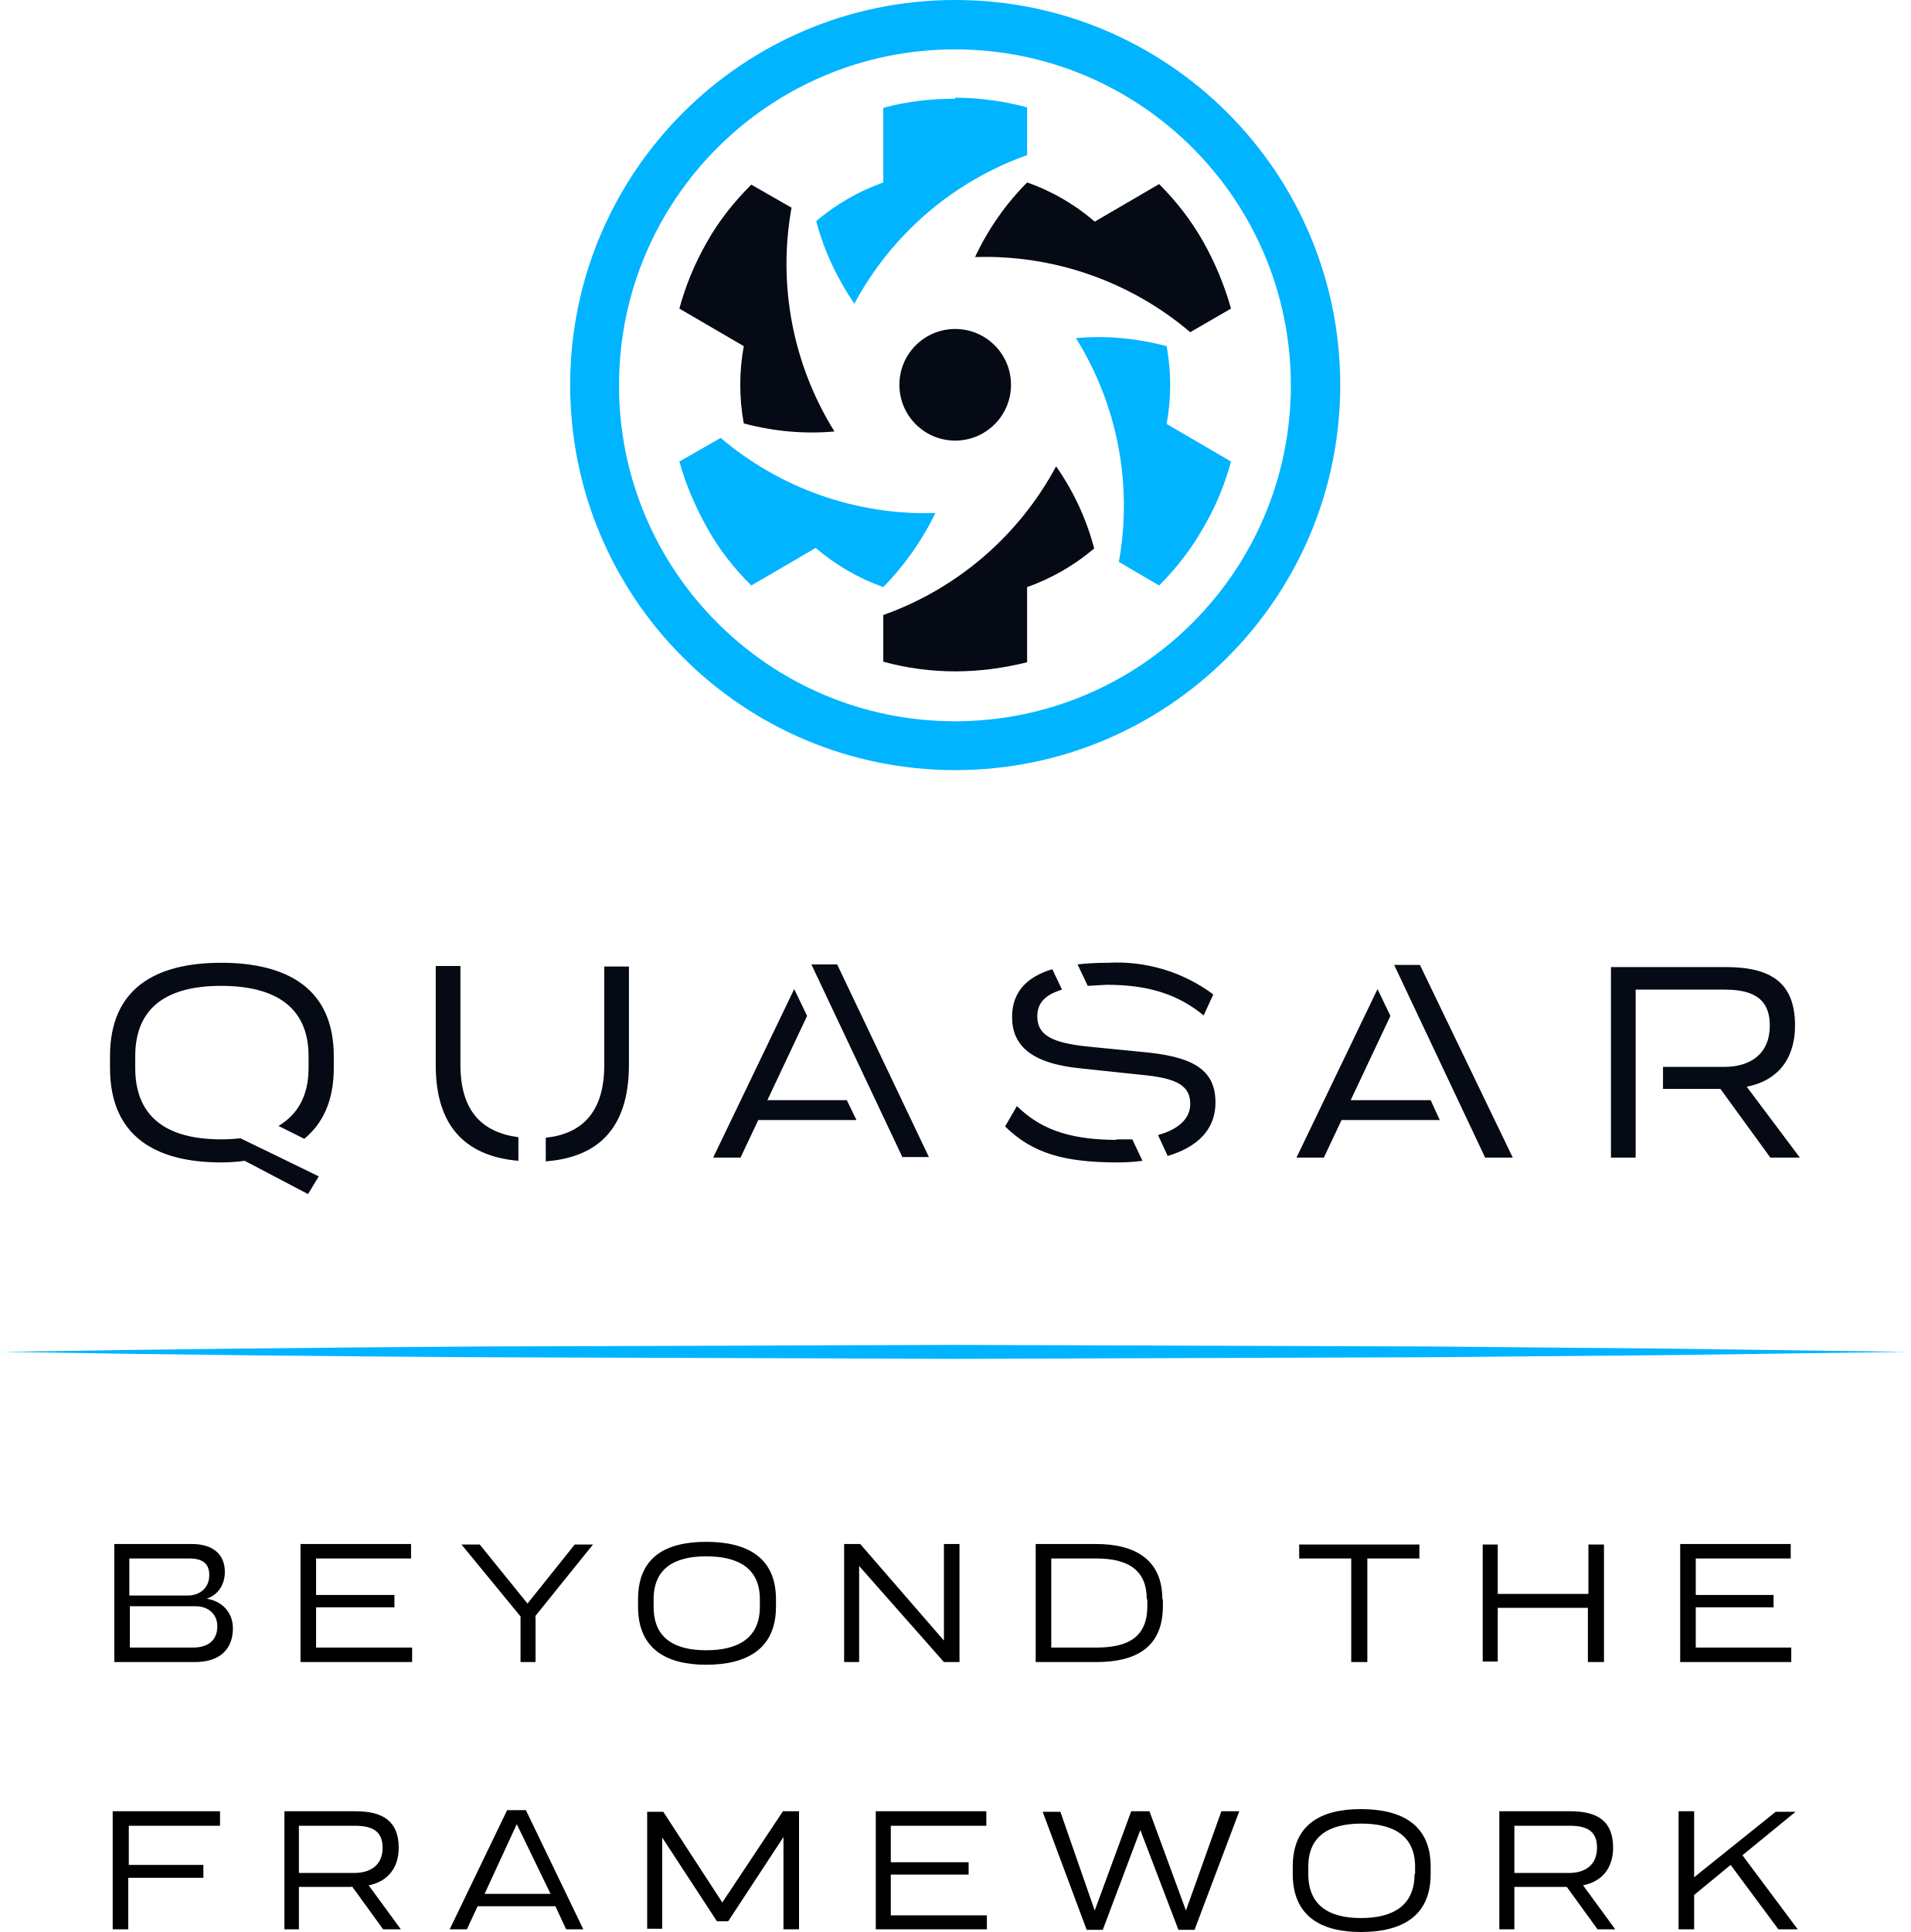
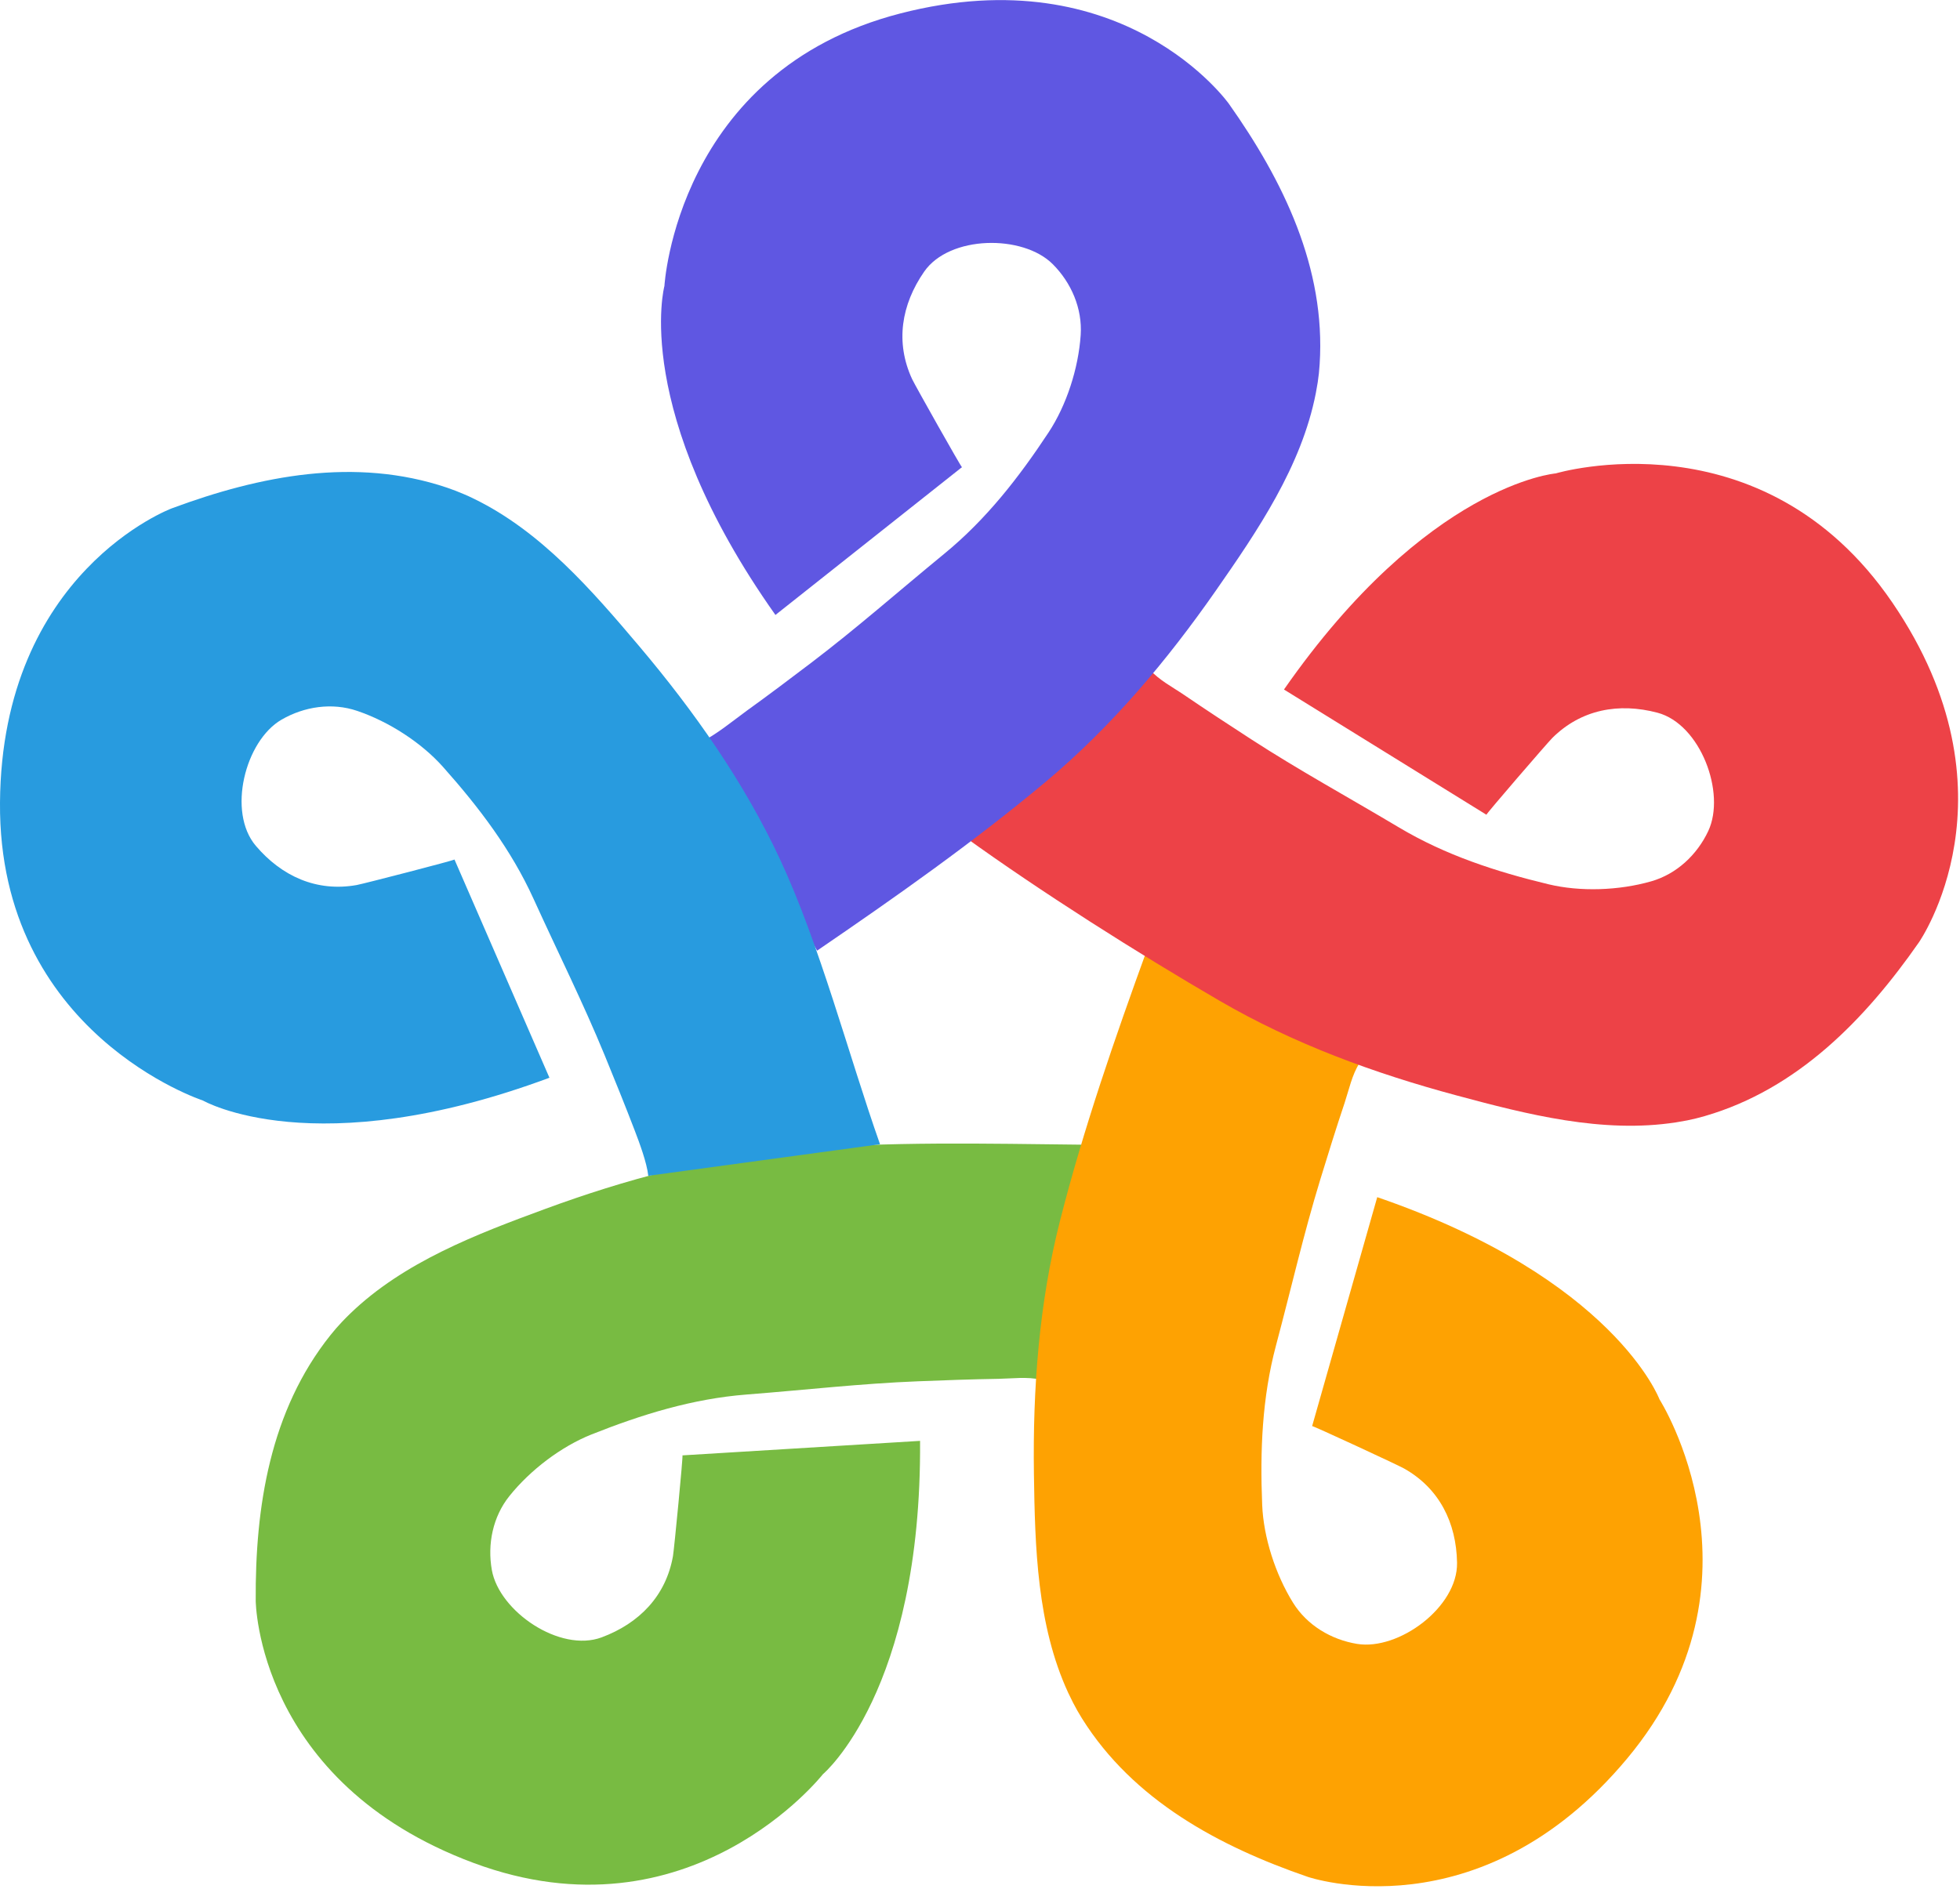
- <svg xmlns="http://www.w3.org/2000/svg" viewBox="0 0 356 360">
-   <path d="M43.4 303.4c0 3.8-2.3 6.3-7.1 6.3h-15v-22h14.4c4.3 0 6.2 2.2 6.2 5.2 0 2.6-1.5 4.4-3.4 5 2.8.4 4.9 2.5 4.9 5.5zm-8-13H24.1v6.9H35c2.1 0 4-1.3 4-3.8 0-2.2-1.3-3.1-3.7-3.1zm5.1 12.6c0-2.3-1.8-3.7-4-3.7H24.2v7.7h11.7c3.4 0 4.6-1.8 4.6-4zm36.3 4v2.7H56v-22h20.6v2.7H58.9v6.8h14.6v2.3H58.9v7.5h17.9zm23-5.8v8.5H97v-8.5l-11-13.4h3.4l8.9 11 8.8-11h3.4l-10.8 13.4zm19.1-1.8V298c0-7.9 5.2-10.7 12.7-10.7 7.5 0 13 2.8 13 10.7v1.4c0 7.9-5.5 10.8-13 10.8s-12.7-3-12.7-10.8zm22.7 0V298c0-5.7-3.9-8-10-8-6 0-9.8 2.3-9.8 8v1.4c0 5.8 3.8 8.1 9.8 8.1 6 0 10-2.3 10-8.1zm37.2-11.6v21.9h-2.9l-15.8-17.9v17.9h-2.8v-22h3l15.6 18v-18h2.9zm37.9 10.2v1.3c0 7.8-5.2 10.4-12.4 10.4H193v-22h11.2c7.2 0 12.4 2.8 12.4 10.3zm-3 0c0-5.3-3.3-7.6-9.4-7.6h-8.4V307h8.4c6 0 9.5-2 9.5-7.7V298zm50.8-7.6h-9.7v19.3h-3v-19.3h-9.7v-2.6h22.4v2.6zm34.4-2.6v21.9h-3v-10.1h-16.8v10h-2.8v-21.8h2.8v9.2H296v-9.2h2.9zm34.9 19.2v2.7h-20.7v-22h20.6v2.7H316v6.8h14.5v2.3H316v7.5h17.8zM24 340.2v7.3h13.9v2.4h-14v9.6H21v-22h20v2.7H24zm41.5 11.4h-9.8v7.9H53v-22h13.3c5.1 0 8 1.9 8 6.8 0 3.7-2 6.3-5.6 7l6 8.2h-3.3l-5.8-8zm-9.8-2.6H66c3.1 0 5.3-1.5 5.3-4.7 0-3.3-2.2-4.1-5.3-4.1H55.7v8.8zm47.9 6.2H89l-2 4.3h-3.2l10.7-22.2H98l10.7 22.2h-3.2l-2-4.3zm-1-2.3l-6.3-13-6 13h12.2zm46.3-15.3v21.9H146v-17.2L135.7 358h-2.1l-10.2-15.6v17h-2.8v-21.8h3l11 16.9 11.3-17h3zm35 19.3v2.6h-20.7v-22h20.6v2.7H166v6.8h14.5v2.3H166v7.6h17.8zm47-19.3l-8.3 22h-3l-7.1-18.6-7 18.6h-3l-8.2-22h3.3L204 356l6.8-18.5h3.4L221 356l6.6-18.5h3.3zm10 11.6v-1.4c0-7.8 5.2-10.7 12.7-10.7 7.6 0 13 2.9 13 10.7v1.4c0 7.9-5.4 10.8-13 10.8-7.5 0-12.7-3-12.7-10.8zm22.8 0v-1.4c0-5.7-4-8-10-8s-9.9 2.3-9.9 8v1.4c0 5.8 3.8 8.2 9.8 8.2 6.1 0 10-2.4 10-8.2zm28.3 2.4h-9.8v7.9h-2.8v-22h13.2c5.2 0 8 1.9 8 6.8 0 3.7-2 6.3-5.6 7l6 8.2h-3.3l-5.8-8zm-9.8-2.6h10.2c3 0 5.2-1.5 5.2-4.7 0-3.3-2.1-4.1-5.2-4.1h-10.2v8.8zm40.3-1.5l-6.8 5.6v6.4h-2.9v-22h2.9v12.3l15.2-12.2h3.7l-9.9 8.1 10.3 13.8h-3.6l-8.9-12z" />
-   <path fill="#050A14" d="M188.4 71.7a10.4 10.4 0 01-20.8 0 10.4 10.4 0 1120.8 0zM224.2 45c-2.2-3.9-5-7.5-8.2-10.7l-12 7c-3.7-3.2-8-5.7-12.6-7.3a49.4 49.4 0 00-9.7 13.9 59 59 0 0140.1 14l7.6-4.4a57 57 0 00-5.2-12.5zM178 125.1c4.5 0 9-.6 13.4-1.7v-14a40 40 0 0012.5-7.2 47.7 47.7 0 00-7.1-15.3 59 59 0 01-32.2 27.7v8.7c4.4 1.2 8.9 1.8 13.4 1.8zM131.8 45c-2.3 4-4 8.1-5.2 12.5l12 7a40 40 0 000 14.4c5.7 1.5 11.3 2 16.9 1.5a59 59 0 01-8-41.7l-7.5-4.3c-3.2 3.2-6 6.7-8.2 10.6z" />
-   <path fill="#00B4FF" d="M224.2 98.4c2.3-3.9 4-8 5.2-12.4l-12-7a40 40 0 000-14.5c-5.7-1.5-11.3-2-16.9-1.5a59 59 0 018 41.7l7.5 4.4c3.2-3.2 6-6.8 8.2-10.7zm-92.4 0c2.2 4 5 7.5 8.2 10.7l12-7a40 40 0 0012.6 7.3c4-4.1 7.3-8.8 9.7-13.8a59 59 0 01-40-14l-7.7 4.4c1.2 4.3 3 8.5 5.2 12.4zm46.2-80c-4.5 0-9 .5-13.4 1.7V34a40 40 0 00-12.5 7.2c1.5 5.7 4 10.8 7.1 15.4a59 59 0 0132.2-27.7V20a53.3 53.3 0 00-13.4-1.8z" />
-   <path fill="#00B4FF" d="M178 9.2a62.6 62.6 0 11-.1 125.2A62.6 62.6 0 01178 9.2m0-9.2a71.7 71.7 0 100 143.5A71.7 71.7 0 00178 0z" />
-   <path fill="#050A14" d="M96.6 212v4.3c-9.2-.8-15.4-5.8-15.4-17.8V180h4.6v18.4c0 8.6 4 12.6 10.8 13.5zm16-31.9v18.4c0 8.9-4.3 12.8-10.9 13.5v4.4c9.2-.7 15.5-5.6 15.5-18v-18.3h-4.7zM62.2 199v-2.2c0-12.7-8.8-17.4-21-17.4-12.1 0-20.7 4.7-20.7 17.4v2.2c0 12.8 8.6 17.6 20.7 17.6 1.5 0 3-.1 4.4-.3l11.8 6.2 2-3.3-8.2-4-6.4-3.1a32 32 0 01-3.6.2c-9.8 0-16-3.9-16-13.3v-2.2c0-9.3 6.2-13.1 16-13.1 9.9 0 16.3 3.8 16.3 13.1v2.2c0 5.3-2.1 8.7-5.6 10.8l4.8 2.4c3.4-2.8 5.5-7 5.5-13.2zM168 215.6h5.1L156 179.7h-4.8l17 36zM143 205l7.4-15.7-2.4-5-15.1 31.4h5.1l3.3-7h18.3l-1.8-3.7H143zm133.7 10.7h5.2l-17.3-35.9h-4.8l17 36zm-25-10.7l7.4-15.7-2.4-5-15.1 31.4h5.1l3.3-7h18.3l-1.7-3.7h-14.8zm73.8-2.5c6-1.2 9-5.4 9-11.4 0-8-4.5-10.9-12.9-10.9h-21.4v35.5h4.6v-31.3h16.5c5 0 8.5 1.4 8.5 6.7 0 5.2-3.5 7.7-8.5 7.7h-11.4v4.1h10.7l9.3 12.8h5.5l-9.9-13.2zm-117.4 9.9c-9.7 0-14.7-2.5-18.6-6.3l-2.2 3.8c5.1 5 11 6.7 21 6.7 1.6 0 3.1-.1 4.6-.3l-1.9-4h-3zm18.4-7c0-6.4-4.7-8.6-13.8-9.4l-10.1-1c-6.7-.7-9.3-2.2-9.3-5.6 0-2.5 1.4-4 4.6-5l-1.8-3.8c-4.7 1.4-7.5 4.2-7.5 8.9 0 5.2 3.4 8.7 13 9.6l11.3 1.2c6.4.6 8.9 2 8.9 5.4 0 2.7-2.1 4.7-6 5.8l1.8 3.9c5.3-1.6 8.9-4.7 8.9-10zm-20.3-21.9c7.9 0 13.3 1.8 18.1 5.7l1.8-3.9a30 30 0 00-19.6-5.9c-2 0-4 .1-5.7.3l1.9 4 3.5-.2z" />
-   <path fill="#00B4FF" d="M.5 251.9c29.6-.5 59.2-.8 88.8-1l88.7-.3 88.7.3 44.4.4 44.4.6-44.4.6-44.4.4-88.7.3-88.7-.3a7981 7981 0 01-88.8-1z" />
-   <path fill="none" d="M-565.2 324H-252v15.8h-313.2z" />
+ <svg xmlns="http://www.w3.org/2000/svg" width="277" height="267" viewBox="0 0 277 267" fill="none">
+   <path d="M152.84 161.81C139.44 161.67 125.44 161.32 112.08 162.5C100.07 163.56 88.35 166.74 77.06 170.89C67.35 174.46 57.04 178.39 49.47 185.71C49.1 186.07 48.73 186.44 48.37 186.82C47.78 187.44 47.22 188.08 46.69 188.75C38.17 199.42 36.05 213.03 36.14 226.29C36.14 226.29 36.31 251.94 66.92 263.34C97.53 274.74 116.3 250.8 116.3 250.8C116.3 250.8 130.27 239.1 130.03 203.68C130.03 203.68 96.46 205.73 96.45 205.73C96.56 205.72 95.28 218.97 95.11 219.96C94.12 225.6 90.34 229.48 85.02 231.46C79.14 233.64 70.56 227.81 69.51 221.94C68.86 218.29 69.65 214.39 72 211.47C74.96 207.78 79.32 204.48 83.6 202.77C90.7 199.95 97.86 197.73 105.5 197.13C114.09 196.46 121.62 195.58 129.71 195.26C133.51 195.11 137.31 194.97 141.11 194.91C142.98 194.88 145.22 194.58 147.07 195.03C147.09 195.02 152.84 161.81 152.84 161.81Z" fill="#78BB42" />
+   <path d="M162.14 134.15C157.56 146.75 153.13 159.52 149.82 172.52C146.84 184.21 145.95 196.31 146.12 208.34C146.27 218.69 146.55 229.72 150.96 239.28C151.18 239.75 151.41 240.22 151.65 240.69C152.04 241.45 152.46 242.19 152.91 242.91C160.15 254.49 172.29 261 184.82 265.31C184.82 265.31 209.07 273.66 229.98 248.56C250.89 223.46 234.53 197.81 234.53 197.81C234.53 197.81 228.13 180.75 194.64 169.23C194.64 169.23 185.45 201.58 185.44 201.59C185.47 201.49 197.54 207.08 198.42 207.58C203.42 210.39 205.82 215.24 205.92 220.91C206.03 227.18 197.68 233.34 191.79 232.38C188.13 231.78 184.72 229.75 182.74 226.56C180.25 222.54 178.57 217.34 178.38 212.73C178.07 205.09 178.36 197.6 180.33 190.2C182.55 181.87 184.22 174.48 186.59 166.74C187.7 163.11 188.83 159.48 190.04 155.87C190.63 154.09 191.09 151.88 192.13 150.29C192.11 150.28 162.14 134.15 162.14 134.15Z" fill="#FEA202" />
+   <path d="M136.22 118.21C147.09 126.06 160.79 134.74 172.38 141.48C182.8 147.54 194.2 151.72 205.82 154.84C215.81 157.53 226.5 160.27 236.9 158.65C237.42 158.57 237.93 158.48 238.44 158.38C239.28 158.21 240.1 158.01 240.92 157.77C254.04 153.97 263.62 144.08 271.2 133.2C271.2 133.2 285.86 112.16 267.44 85.18C249.02 58.2 219.87 66.92 219.87 66.92C219.87 66.92 201.71 68.41 181.46 97.47C181.46 97.47 210.06 115.16 210.07 115.17C209.98 115.11 218.67 105.03 219.38 104.32C223.45 100.28 228.77 99.3 234.25 100.75C240.31 102.36 243.95 112.08 241.42 117.48C239.84 120.84 236.95 123.56 233.34 124.59C228.79 125.89 223.33 126.08 218.84 125C211.41 123.21 204.29 120.89 197.7 116.96C190.3 112.55 183.64 108.92 176.85 104.52C173.66 102.45 170.48 100.37 167.34 98.23C165.79 97.17 163.79 96.13 162.54 94.7C162.55 94.72 136.22 118.21 136.22 118.21Z" fill="#ED4247" />
+   <path d="M115.48 134.38C126.55 126.82 137.61 119.04 147.89 110.43C157.13 102.68 164.93 93.38 171.81 83.52C177.73 75.03 183.94 65.91 185.96 55.58C186.06 55.07 186.15 54.55 186.23 54.04C186.36 53.2 186.45 52.35 186.5 51.5C187.39 37.87 181.33 25.5 173.68 14.68C173.68 14.68 158.87 -6.26 127.24 1.9C95.61 10.06 93.9 40.43 93.9 40.43C93.9 40.43 89.13 58.01 109.59 86.93L135.95 66.04C135.87 66.11 129.34 54.51 128.91 53.6C126.5 48.4 127.38 43.06 130.61 38.4C134.19 33.24 144.56 33.12 148.78 37.34C151.4 39.96 152.98 43.61 152.73 47.36C152.41 52.08 150.73 57.28 148.19 61.13C143.98 67.51 139.38 73.42 133.45 78.28C126.79 83.75 121.11 88.77 114.67 93.67C111.64 95.97 108.61 98.26 105.52 100.48C104 101.58 100.84 104.16 99.07 104.85C99.08 104.84 115.48 134.38 115.48 134.38Z" fill="#5F57E2" />
+   <path d="M124.37 161.75C119.91 149.11 115.88 133.54 110.2 121.39C105.09 110.47 98.1 100.54 90.34 91.35C83.66 83.45 76.44 75.1 66.97 70.5C66.5 70.27 66.03 70.05 65.55 69.85C64.77 69.51 63.97 69.21 63.16 68.93C50.22 64.57 36.71 67.24 24.28 71.86C24.28 71.86 0.24 80.8 2.07104e-05 113.46C-0.24 146.12 28.68 155.57 28.68 155.57C28.68 155.57 44.45 164.69 77.65 152.35C77.65 152.35 64.23 121.51 64.23 121.5C64.27 121.6 51.39 124.93 50.4 125.11C44.76 126.11 39.82 123.88 36.15 119.56C32.09 114.78 34.63 104.72 39.79 101.73C43 99.87 46.93 99.28 50.48 100.49C54.96 102.01 59.55 104.97 62.62 108.42C67.7 114.13 72.24 120.1 75.41 127.07C78.98 134.91 82.38 141.69 85.46 149.18C86.9 152.7 88.33 156.22 89.69 159.77C90.36 161.52 91.41 164.32 91.62 166.21C91.62 166.21 99.51 165.13 107.54 164.04C115.88 162.91 124.37 161.75 124.37 161.75Z" fill="#289BDF" />
</svg>
